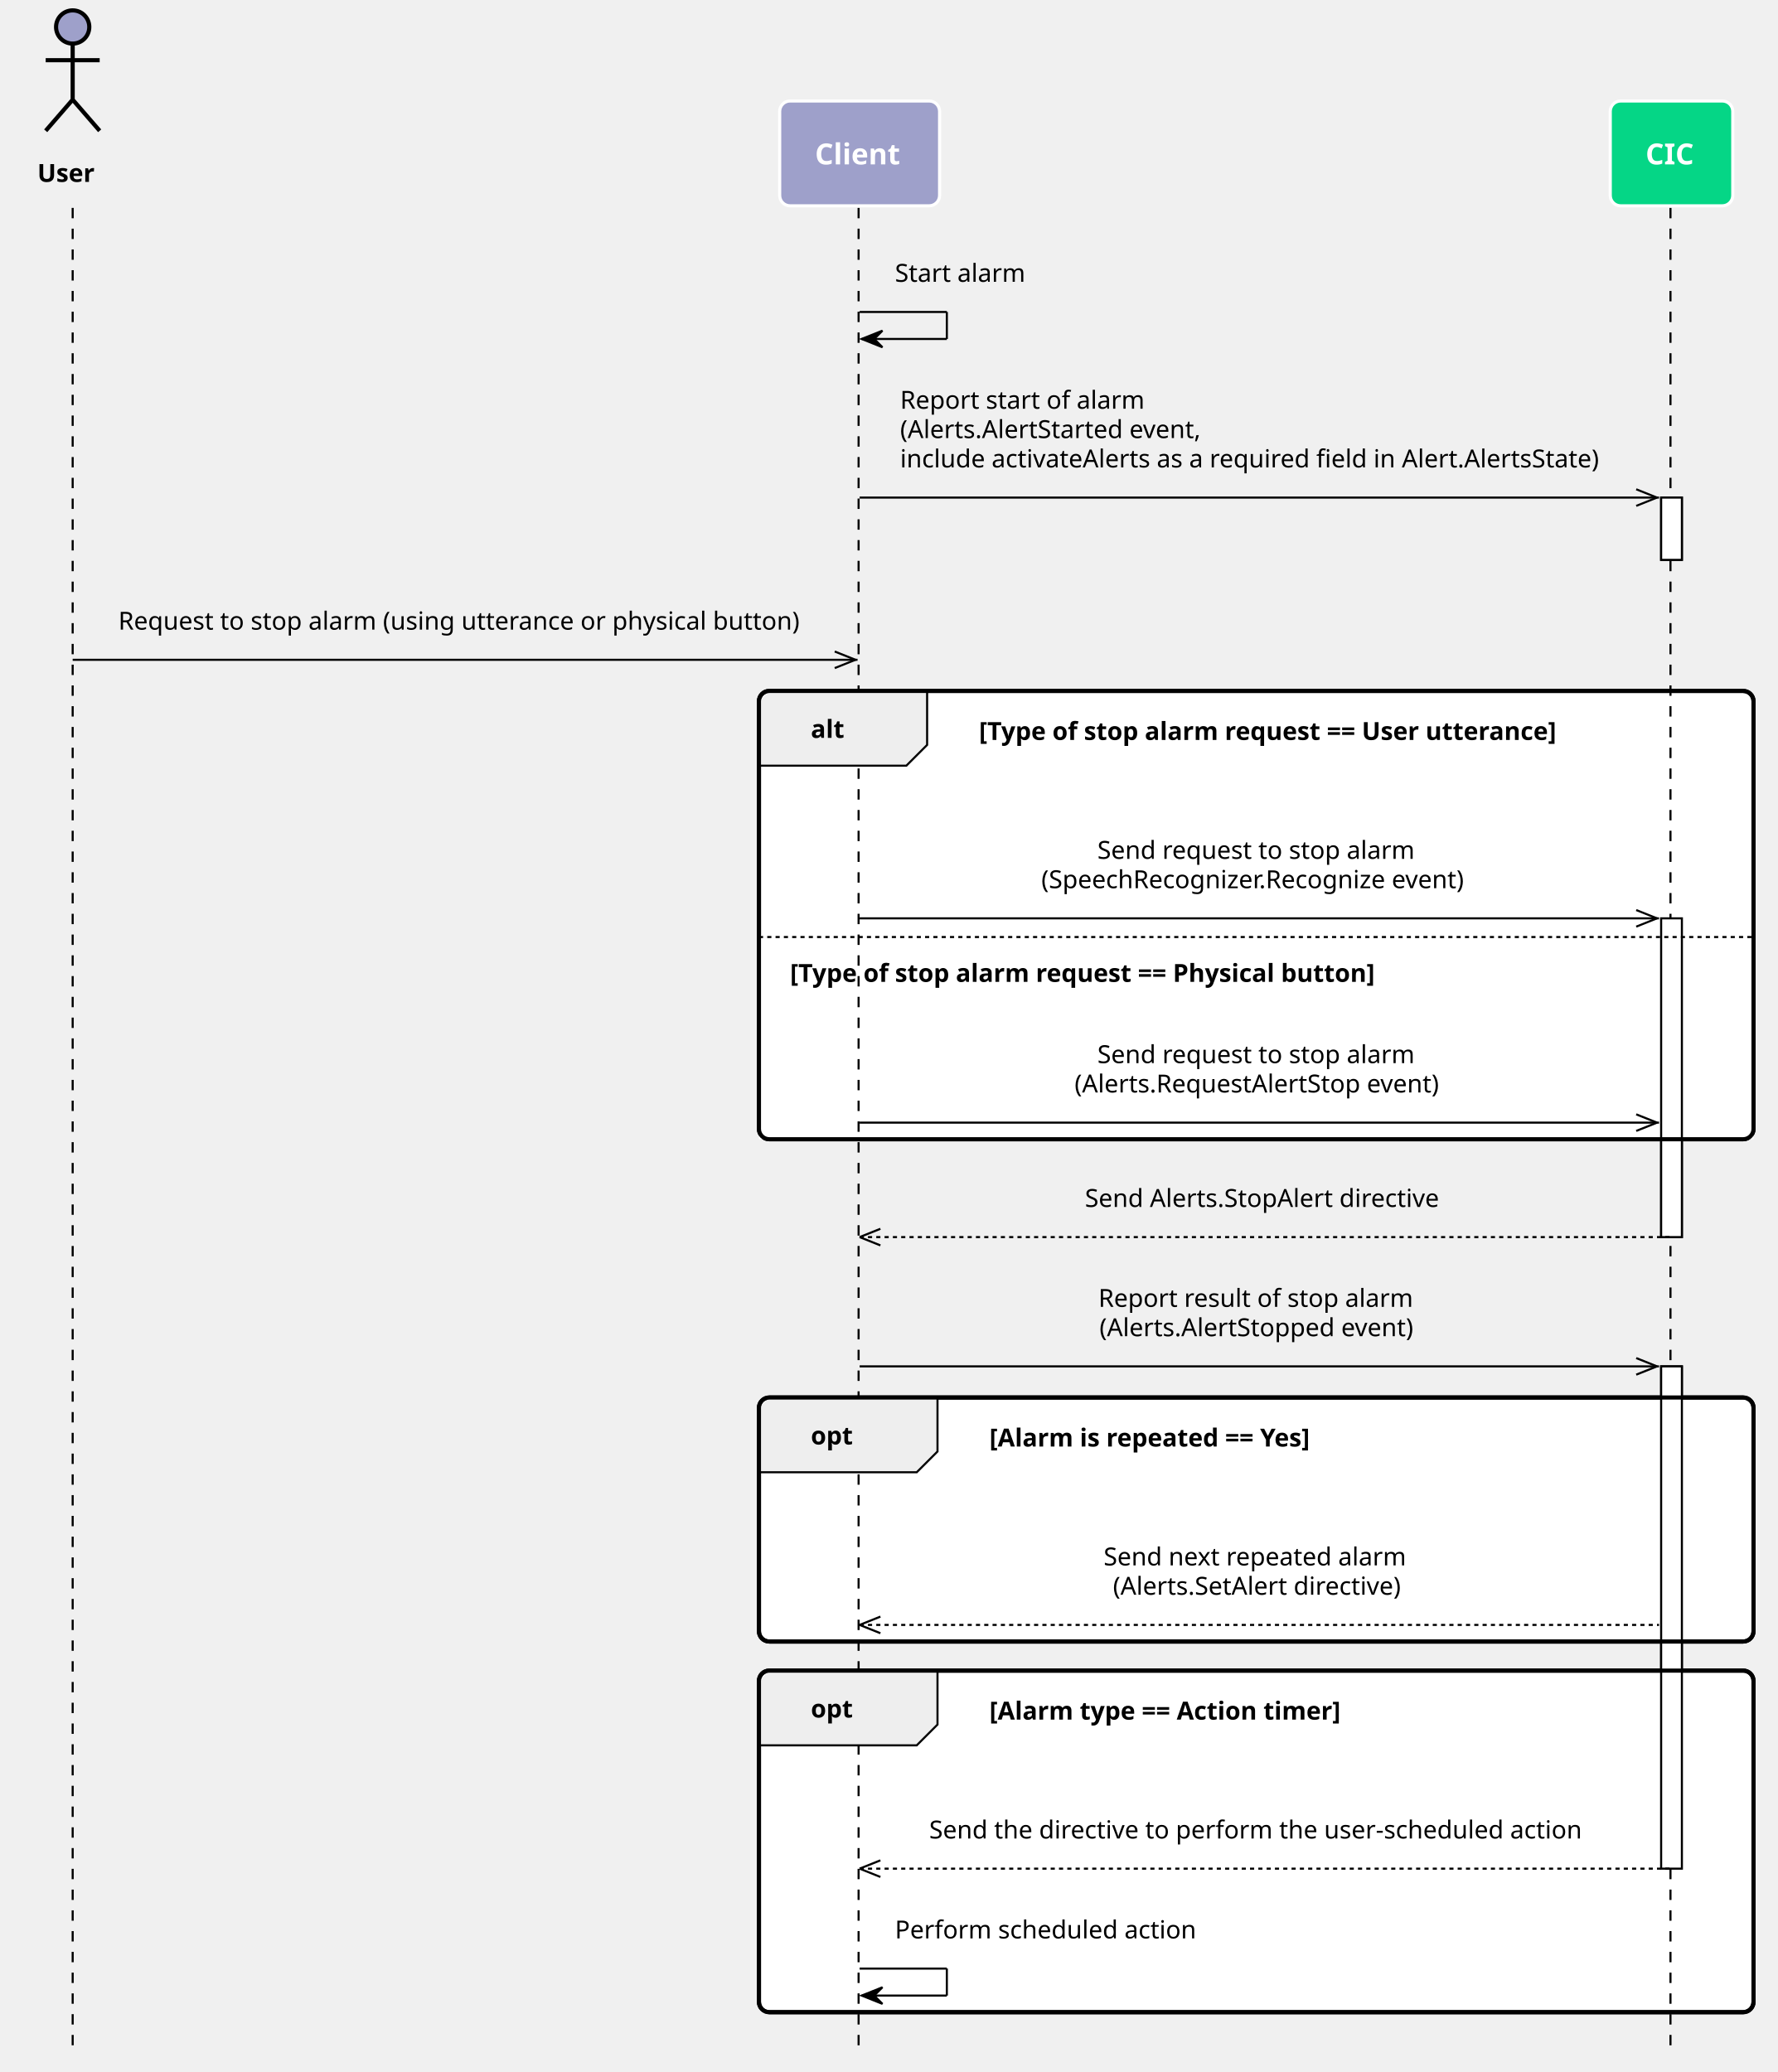
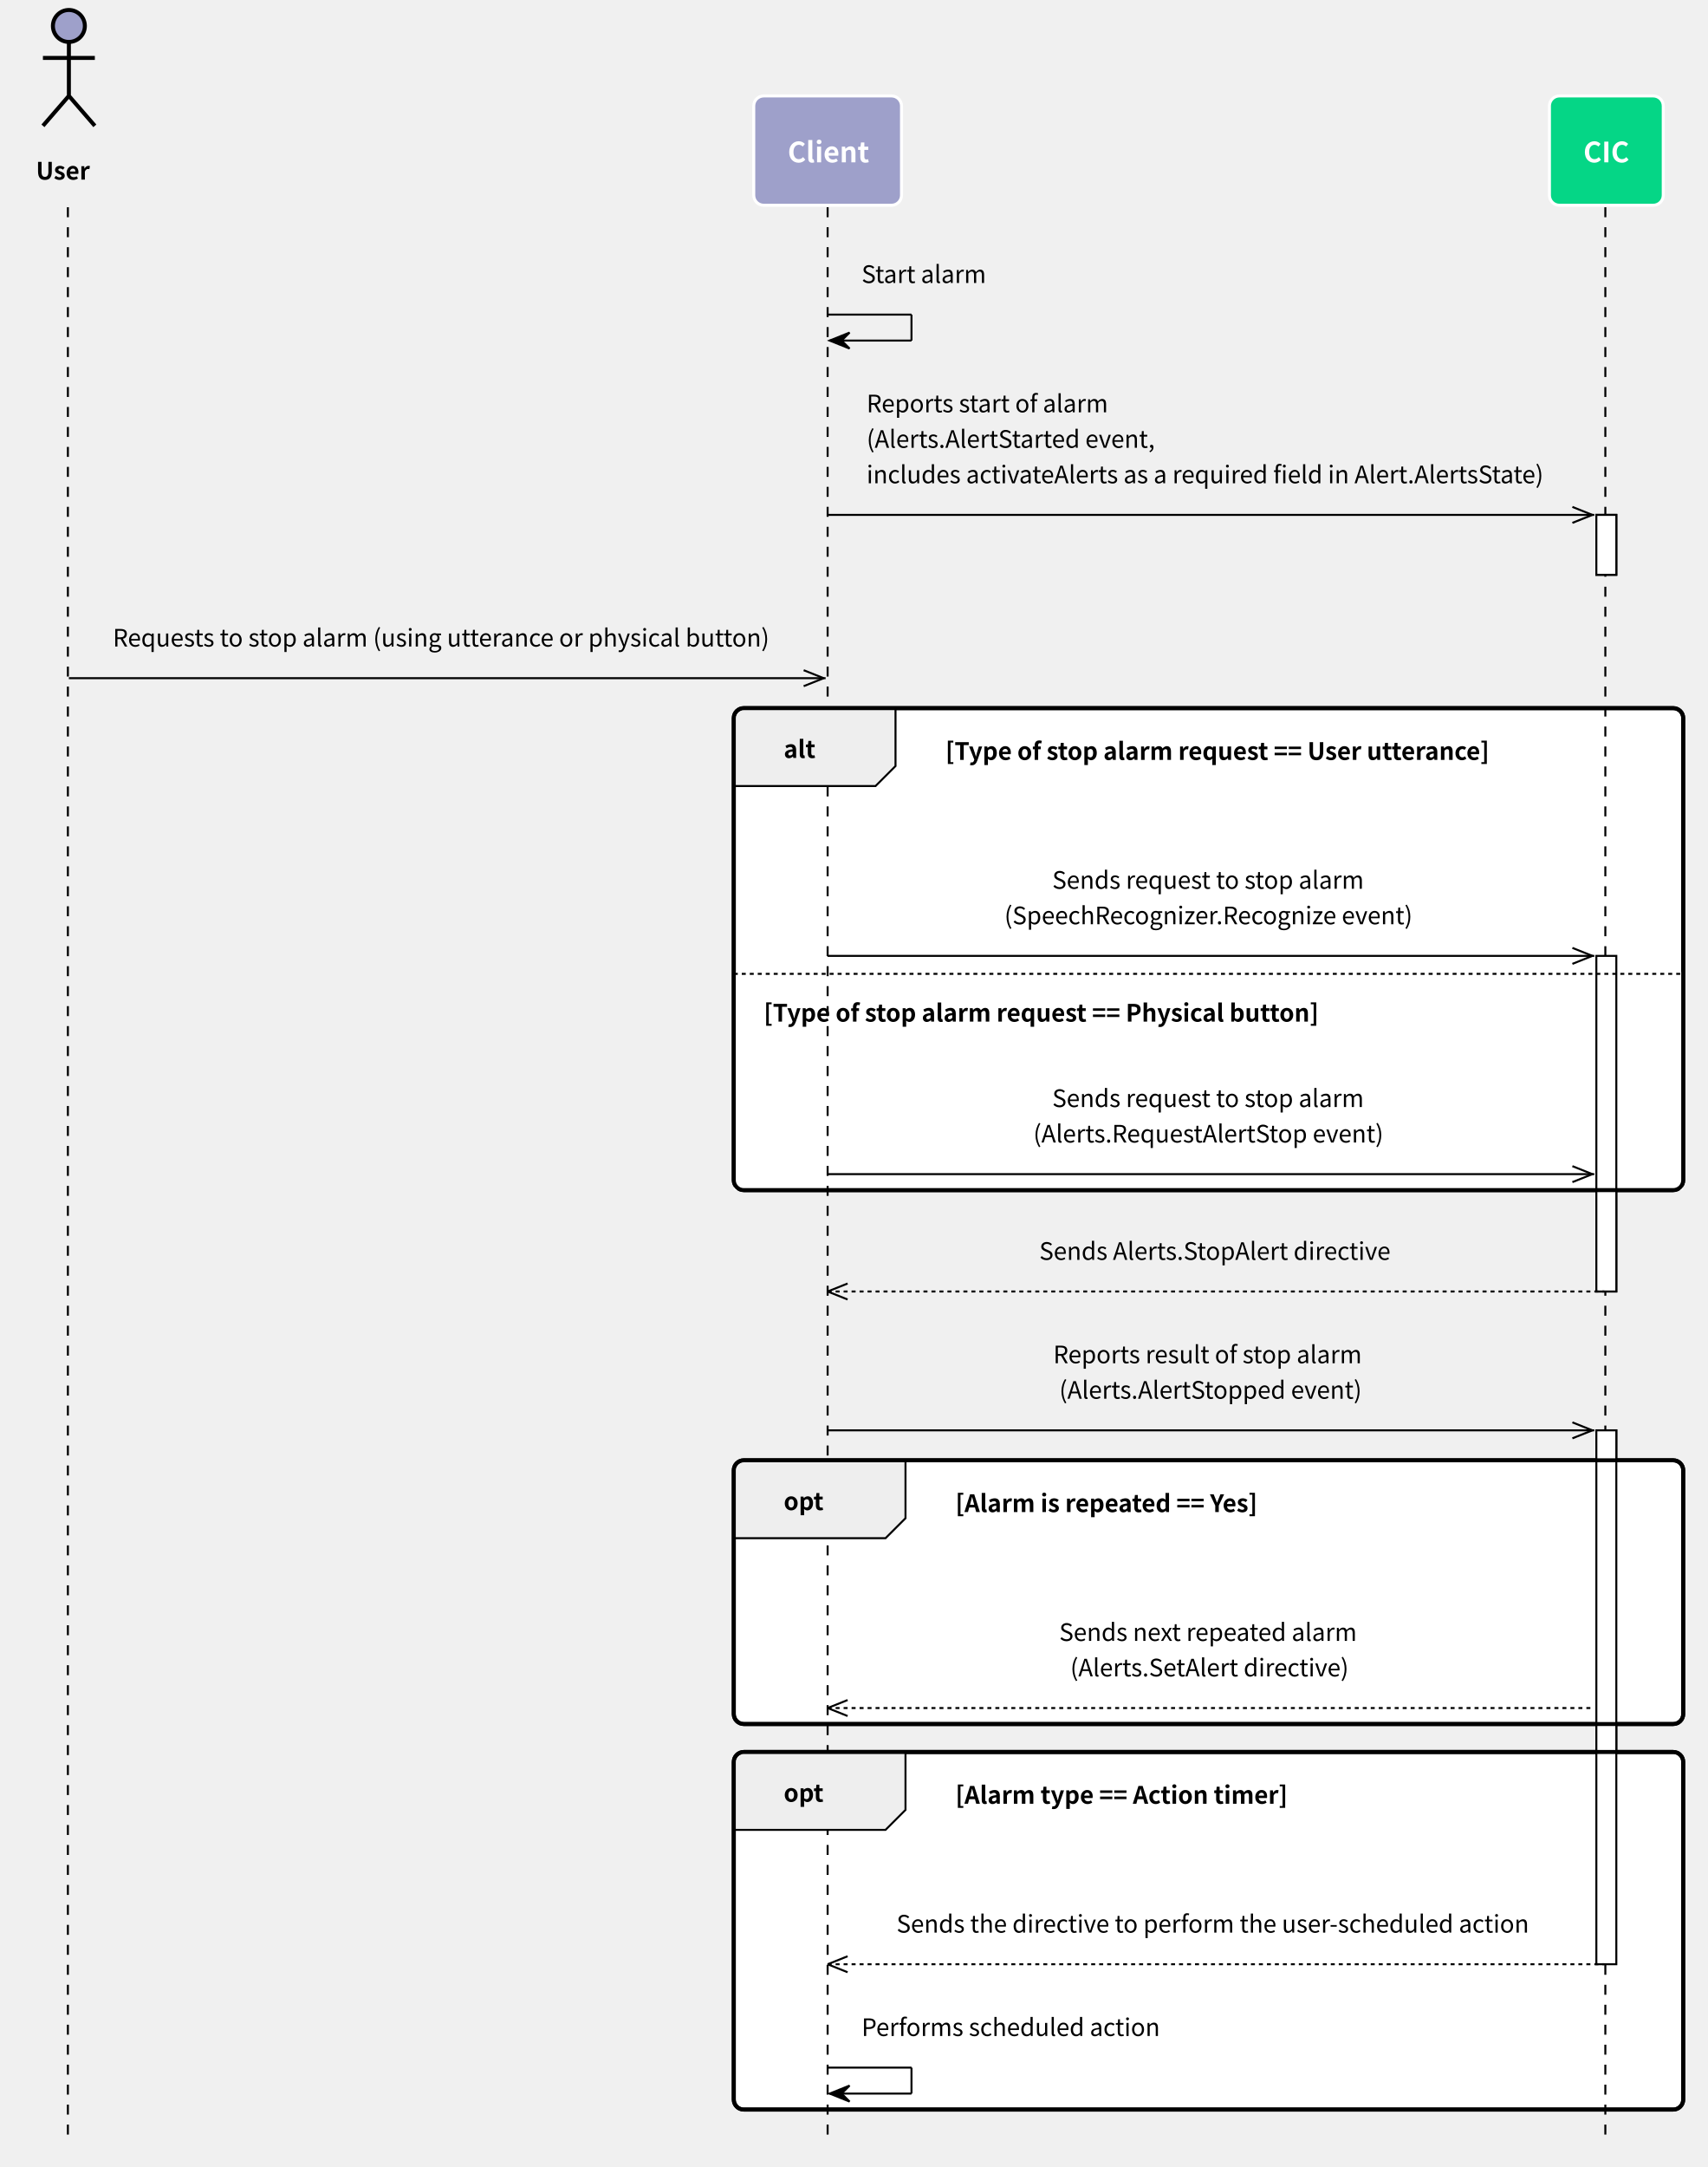
- <svg xmlns="http://www.w3.org/2000/svg" contentScriptType="application/ecmascript" contentStyleType="text/css" height="998px" preserveAspectRatio="none" style="width:856px;height:998px;" version="1.1" viewBox="0 0 856 998" width="856px" zoomAndPan="magnify">
+ <svg xmlns="http://www.w3.org/2000/svg" contentScriptType="application/ecmascript" contentStyleType="text/css" height="1085px" preserveAspectRatio="none" style="width:855px;height:1085px;" version="1.1" viewBox="0 0 855 1085" width="855px" zoomAndPan="magnify">
  <defs />
  <g>
-     <rect fill="#FFFFFF" height="30" style="stroke: #000000; stroke-width: 1.0;" width="10" x="800" y="239.664" />
-     <rect fill="#FFFFFF" height="153.531" style="stroke: #000000; stroke-width: 1.0;" width="10" x="800" y="442.328" />
-     <rect fill="#FFFFFF" height="241.93" style="stroke: #000000; stroke-width: 1.0;" width="10" x="800" y="658.125" />
-     <rect fill="#FFFFFF" height="215.93" rx="5" ry="5" style="stroke: #000000; stroke-width: 2.0;" width="479" x="365.5" y="332.797" />
-     <rect fill="#FFFFFF" height="98.398" style="stroke: none; stroke-width: 1.0;" width="479" x="365.5" y="450.328" />
-     <rect fill="#FFFFFF" height="117.531" rx="5" ry="5" style="stroke: #000000; stroke-width: 2.0;" width="479" x="365.5" y="673.125" />
-     <rect fill="#FFFFFF" height="164.531" rx="5" ry="5" style="stroke: #000000; stroke-width: 2.0;" width="479" x="365.5" y="804.656" />
-     <line style="stroke: #000000; stroke-width: 1.0; stroke-dasharray: 5.0,5.0;" x1="35" x2="35" y1="100.133" y2="986.188" />
-     <line style="stroke: #000000; stroke-width: 1.0; stroke-dasharray: 5.0,5.0;" x1="413.5" x2="413.5" y1="100.133" y2="986.188" />
-     <line style="stroke: #000000; stroke-width: 1.0; stroke-dasharray: 5.0,5.0;" x1="804.5" x2="804.5" y1="100.133" y2="986.188" />
-     <text fill="#000000" font-family="sans-serif" font-size="12" font-weight="bold" lengthAdjust="spacingAndGlyphs" textLength="28" x="18" y="87.602">User</text>
-     <ellipse cx="35" cy="13" fill="#9EA0CA" rx="8" ry="8" style="stroke: #000000; stroke-width: 2.0;" />
-     <path d="M35,21 L35,48 M22,29 L48,29 M35,48 L22,63 M35,48 L48,63 " fill="none" style="stroke: #000000; stroke-width: 2.0;" />
-     <rect fill="#9EA0CA" height="50.488" rx="5" ry="5" style="stroke: #FFFFFF; stroke-width: 1.5;" width="77" x="375.5" y="48.645" />
-     <text fill="#FFFFFF" font-family="sans-serif" font-size="14" font-weight="bold" lengthAdjust="spacingAndGlyphs" textLength="43" x="392.5" y="79.18">Client</text>
-     <rect fill="#05D686" height="50.488" rx="5" ry="5" style="stroke: #FFFFFF; stroke-width: 1.5;" width="59" x="775.5" y="48.645" />
-     <text fill="#FFFFFF" font-family="sans-serif" font-size="14" font-weight="bold" lengthAdjust="spacingAndGlyphs" textLength="25" x="792.5" y="79.18">CIC</text>
-     <rect fill="#FFFFFF" height="30" style="stroke: #000000; stroke-width: 1.0;" width="10" x="800" y="239.664" />
-     <rect fill="#FFFFFF" height="153.531" style="stroke: #000000; stroke-width: 1.0;" width="10" x="800" y="442.328" />
-     <rect fill="#FFFFFF" height="241.93" style="stroke: #000000; stroke-width: 1.0;" width="10" x="800" y="658.125" />
-     <line style="stroke: #000000; stroke-width: 1.0;" x1="414" x2="456" y1="150.266" y2="150.266" />
-     <line style="stroke: #000000; stroke-width: 1.0;" x1="456" x2="456" y1="150.266" y2="163.266" />
-     <line style="stroke: #000000; stroke-width: 1.0;" x1="415" x2="456" y1="163.266" y2="163.266" />
-     <polygon fill="#000000" points="425,159.266,415,163.266,425,167.266,421,163.266" style="stroke: #000000; stroke-width: 1.0;" />
-     <text fill="#000000" font-family="sans-serif" font-size="12" lengthAdjust="spacingAndGlyphs" textLength="63" x="431" y="135.734">Start alarm</text>
-     <line style="stroke: #000000; stroke-width: 1.0;" x1="798" x2="788" y1="239.664" y2="235.664" />
-     <line style="stroke: #000000; stroke-width: 1.0;" x1="798" x2="788" y1="239.664" y2="243.664" />
-     <line style="stroke: #000000; stroke-width: 1.0;" x1="414" x2="799" y1="239.664" y2="239.664" />
-     <text fill="#000000" font-family="sans-serif" font-size="12" lengthAdjust="spacingAndGlyphs" textLength="121" x="433.5" y="196.867">Report start of alarm</text>
-     <text fill="#000000" font-family="sans-serif" font-size="12" lengthAdjust="spacingAndGlyphs" textLength="148" x="433.5" y="211">(Alerts.AlertStarted event,</text>
-     <text fill="#000000" font-family="sans-serif" font-size="12" lengthAdjust="spacingAndGlyphs" textLength="347" x="433.5" y="225.133">include activateAlerts as a required field in Alert.AlertsState)</text>
-     <line style="stroke: #000000; stroke-width: 1.0;" x1="412" x2="402" y1="317.797" y2="313.797" />
-     <line style="stroke: #000000; stroke-width: 1.0;" x1="412" x2="402" y1="317.797" y2="321.797" />
-     <line style="stroke: #000000; stroke-width: 1.0;" x1="35" x2="413" y1="317.797" y2="317.797" />
-     <text fill="#000000" font-family="sans-serif" font-size="12" lengthAdjust="spacingAndGlyphs" textLength="335" x="57" y="303.266">Request to stop alarm (using utterance or physical button)</text>
-     <path d="M370.5,332.797 L446.5,332.797 L446.5,358.797 L436.5,368.797 L365.5,368.797 L365.5,337.797 " fill="#EEEEEE" style="stroke: #000000; stroke-width: 1.0;" />
-     <rect fill="none" height="215.93" rx="5" ry="5" style="stroke: #000000; stroke-width: 2.0;" width="479" x="365.5" y="332.797" />
-     <text fill="#000000" font-family="sans-serif" font-size="12" font-weight="bold" lengthAdjust="spacingAndGlyphs" textLength="16" x="390.5" y="355.398">alt</text>
-     <text fill="#000000" font-family="sans-serif" font-size="12" font-weight="bold" lengthAdjust="spacingAndGlyphs" textLength="295" x="471.5" y="356.398">[Type of stop alarm request == User utterance]</text>
-     <line style="stroke: #000000; stroke-width: 1.0;" x1="798" x2="788" y1="442.328" y2="438.328" />
-     <line style="stroke: #000000; stroke-width: 1.0;" x1="798" x2="788" y1="442.328" y2="446.328" />
-     <line style="stroke: #000000; stroke-width: 1.0;" x1="414" x2="799" y1="442.328" y2="442.328" />
-     <text fill="#000000" font-family="sans-serif" font-size="12" lengthAdjust="spacingAndGlyphs" textLength="157" x="528.5" y="413.664">Send request to stop alarm</text>
-     <text fill="#000000" font-family="sans-serif" font-size="12" lengthAdjust="spacingAndGlyphs" textLength="211" x="501.5" y="427.797">(SpeechRecognizer.Recognize event)</text>
-     <line style="stroke: #000000; stroke-width: 1.0; stroke-dasharray: 2.0,2.0;" x1="365.5" x2="844.5" y1="451.328" y2="451.328" />
-     <text fill="#000000" font-family="sans-serif" font-size="12" font-weight="bold" lengthAdjust="spacingAndGlyphs" textLength="301" x="380.5" y="472.93">[Type of stop alarm request == Physical button]</text>
-     <line style="stroke: #000000; stroke-width: 1.0;" x1="798" x2="788" y1="540.727" y2="536.727" />
-     <line style="stroke: #000000; stroke-width: 1.0;" x1="798" x2="788" y1="540.727" y2="544.727" />
-     <line style="stroke: #000000; stroke-width: 1.0;" x1="414" x2="799" y1="540.727" y2="540.727" />
-     <text fill="#000000" font-family="sans-serif" font-size="12" lengthAdjust="spacingAndGlyphs" textLength="157" x="528.5" y="512.062">Send request to stop alarm</text>
-     <text fill="#000000" font-family="sans-serif" font-size="12" lengthAdjust="spacingAndGlyphs" textLength="179" x="517.5" y="526.195">(Alerts.RequestAlertStop event)</text>
-     <line style="stroke: #000000; stroke-width: 1.0;" x1="414" x2="424" y1="595.859" y2="591.859" />
-     <line style="stroke: #000000; stroke-width: 1.0;" x1="414" x2="424" y1="595.859" y2="599.859" />
-     <line style="stroke: #000000; stroke-width: 1.0; stroke-dasharray: 2.0,2.0;" x1="414" x2="804" y1="595.859" y2="595.859" />
-     <text fill="#000000" font-family="sans-serif" font-size="12" lengthAdjust="spacingAndGlyphs" textLength="174" x="522.5" y="581.328">Send Alerts.StopAlert directive</text>
-     <line style="stroke: #000000; stroke-width: 1.0;" x1="798" x2="788" y1="658.125" y2="654.125" />
-     <line style="stroke: #000000; stroke-width: 1.0;" x1="798" x2="788" y1="658.125" y2="662.125" />
-     <line style="stroke: #000000; stroke-width: 1.0;" x1="414" x2="799" y1="658.125" y2="658.125" />
-     <text fill="#000000" font-family="sans-serif" font-size="12" lengthAdjust="spacingAndGlyphs" textLength="156" x="529" y="629.461">Report result of stop alarm</text>
-     <text fill="#000000" font-family="sans-serif" font-size="12" lengthAdjust="spacingAndGlyphs" textLength="155" x="529.5" y="643.594">(Alerts.AlertStopped event)</text>
-     <path d="M370.5,673.125 L451.5,673.125 L451.5,699.125 L441.5,709.125 L365.5,709.125 L365.5,678.125 " fill="#EEEEEE" style="stroke: #000000; stroke-width: 1.0;" />
-     <rect fill="none" height="117.531" rx="5" ry="5" style="stroke: #000000; stroke-width: 2.0;" width="479" x="365.5" y="673.125" />
-     <text fill="#000000" font-family="sans-serif" font-size="12" font-weight="bold" lengthAdjust="spacingAndGlyphs" textLength="21" x="390.5" y="695.727">opt</text>
-     <text fill="#000000" font-family="sans-serif" font-size="12" font-weight="bold" lengthAdjust="spacingAndGlyphs" textLength="168" x="476.5" y="696.727">[Alarm is repeated == Yes]</text>
-     <line style="stroke: #000000; stroke-width: 1.0;" x1="414" x2="424" y1="782.656" y2="778.656" />
-     <line style="stroke: #000000; stroke-width: 1.0;" x1="414" x2="424" y1="782.656" y2="786.656" />
-     <line style="stroke: #000000; stroke-width: 1.0; stroke-dasharray: 2.0,2.0;" x1="414" x2="799" y1="782.656" y2="782.656" />
-     <text fill="#000000" font-family="sans-serif" font-size="12" lengthAdjust="spacingAndGlyphs" textLength="151" x="531.5" y="753.992">Send next repeated alarm</text>
-     <text fill="#000000" font-family="sans-serif" font-size="12" lengthAdjust="spacingAndGlyphs" textLength="142" x="536" y="768.125">(Alerts.SetAlert directive)</text>
-     <path d="M370.5,804.656 L451.5,804.656 L451.5,830.656 L441.5,840.656 L365.5,840.656 L365.5,809.656 " fill="#EEEEEE" style="stroke: #000000; stroke-width: 1.0;" />
-     <rect fill="none" height="164.531" rx="5" ry="5" style="stroke: #000000; stroke-width: 2.0;" width="479" x="365.5" y="804.656" />
-     <text fill="#000000" font-family="sans-serif" font-size="12" font-weight="bold" lengthAdjust="spacingAndGlyphs" textLength="21" x="390.5" y="827.258">opt</text>
-     <text fill="#000000" font-family="sans-serif" font-size="12" font-weight="bold" lengthAdjust="spacingAndGlyphs" textLength="181" x="476.5" y="828.258">[Alarm type == Action timer]</text>
-     <line style="stroke: #000000; stroke-width: 1.0;" x1="414" x2="424" y1="900.055" y2="896.055" />
-     <line style="stroke: #000000; stroke-width: 1.0;" x1="414" x2="424" y1="900.055" y2="904.055" />
-     <line style="stroke: #000000; stroke-width: 1.0; stroke-dasharray: 2.0,2.0;" x1="414" x2="804" y1="900.055" y2="900.055" />
-     <text fill="#000000" font-family="sans-serif" font-size="12" lengthAdjust="spacingAndGlyphs" textLength="324" x="447.5" y="885.523">Send the directive to perform the user-scheduled action</text>
-     <line style="stroke: #000000; stroke-width: 1.0;" x1="414" x2="456" y1="948.188" y2="948.188" />
-     <line style="stroke: #000000; stroke-width: 1.0;" x1="456" x2="456" y1="948.188" y2="961.188" />
-     <line style="stroke: #000000; stroke-width: 1.0;" x1="415" x2="456" y1="961.188" y2="961.188" />
-     <polygon fill="#000000" points="425,957.188,415,961.188,425,965.188,421,961.188" style="stroke: #000000; stroke-width: 1.0;" />
-     <text fill="#000000" font-family="sans-serif" font-size="12" lengthAdjust="spacingAndGlyphs" textLength="147" x="431" y="933.656">Perform scheduled action</text>
+     <rect fill="#FFFFFF" height="30" style="stroke: #000000; stroke-width: 1.0;" width="10" x="799.5" y="257.8" />
+     <rect fill="#FFFFFF" height="168.04" style="stroke: #000000; stroke-width: 1.0;" width="10" x="799.5" y="478.6" />
+     <rect fill="#FFFFFF" height="267.32" style="stroke: #000000; stroke-width: 1.0;" width="10" x="799.5" y="716.16" />
+     <rect fill="#FFFFFF" height="241.32" rx="5" ry="5" style="stroke: #000000; stroke-width: 2.0;" width="475.5" x="367.5" y="354.56" />
+     <rect fill="#FFFFFF" height="109.28" style="stroke: none; stroke-width: 1.0;" width="475.5" x="367.5" y="486.6" />
+     <rect fill="#FFFFFF" height="132.04" rx="5" ry="5" style="stroke: #000000; stroke-width: 2.0;" width="475.5" x="367.5" y="731.16" />
+     <rect fill="#FFFFFF" height="179.04" rx="5" ry="5" style="stroke: #000000; stroke-width: 2.0;" width="475.5" x="367.5" y="877.2" />
+     <line style="stroke: #000000; stroke-width: 1.0; stroke-dasharray: 5.0,5.0;" x1="34" x2="34" y1="103.76" y2="1073.24" />
+     <line style="stroke: #000000; stroke-width: 1.0; stroke-dasharray: 5.0,5.0;" x1="414.5" x2="414.5" y1="103.76" y2="1073.24" />
+     <line style="stroke: #000000; stroke-width: 1.0; stroke-dasharray: 5.0,5.0;" x1="804" x2="804" y1="103.76" y2="1073.24" />
+     <text fill="#000000" font-family="Noto Sans CJK KR" font-size="12" font-weight="bold" lengthAdjust="spacingAndGlyphs" textLength="27" x="18" y="89.92">User</text>
+     <ellipse cx="34.5" cy="13" fill="#9EA0CA" rx="8" ry="8" style="stroke: #000000; stroke-width: 2.0;" />
+     <path d="M34.5,21 L34.5,48 M21.5,29 L47.5,29 M34.5,48 L21.5,63 M34.5,48 L47.5,63 " fill="none" style="stroke: #000000; stroke-width: 2.0;" />
+     <rect fill="#9EA0CA" height="54.72" rx="5" ry="5" style="stroke: #FFFFFF; stroke-width: 1.5;" width="74" x="377.5" y="48.04" />
+     <text fill="#FFFFFF" font-family="Noto Sans CJK KR" font-size="14" font-weight="bold" lengthAdjust="spacingAndGlyphs" textLength="40" x="394.5" y="81.28">Client</text>
+     <rect fill="#05D686" height="54.72" rx="5" ry="5" style="stroke: #FFFFFF; stroke-width: 1.5;" width="57" x="776" y="48.04" />
+     <text fill="#FFFFFF" font-family="Noto Sans CJK KR" font-size="14" font-weight="bold" lengthAdjust="spacingAndGlyphs" textLength="23" x="793" y="81.28">CIC</text>
+     <rect fill="#FFFFFF" height="30" style="stroke: #000000; stroke-width: 1.0;" width="10" x="799.5" y="257.8" />
+     <rect fill="#FFFFFF" height="168.04" style="stroke: #000000; stroke-width: 1.0;" width="10" x="799.5" y="478.6" />
+     <rect fill="#FFFFFF" height="267.32" style="stroke: #000000; stroke-width: 1.0;" width="10" x="799.5" y="716.16" />
+     <line style="stroke: #000000; stroke-width: 1.0;" x1="414.5" x2="456.5" y1="157.52" y2="157.52" />
+     <line style="stroke: #000000; stroke-width: 1.0;" x1="456.5" x2="456.5" y1="157.52" y2="170.52" />
+     <line style="stroke: #000000; stroke-width: 1.0;" x1="415.5" x2="456.5" y1="170.52" y2="170.52" />
+     <polygon fill="#000000" points="425.5,166.52,415.5,170.52,425.5,174.52,421.5,170.52" style="stroke: #000000; stroke-width: 1.0;" />
+     <text fill="#000000" font-family="Noto Sans CJK KR" font-size="12" lengthAdjust="spacingAndGlyphs" textLength="65" x="431.5" y="141.68">Start alarm</text>
+     <line style="stroke: #000000; stroke-width: 1.0;" x1="797.5" x2="787.5" y1="257.8" y2="253.8" />
+     <line style="stroke: #000000; stroke-width: 1.0;" x1="797.5" x2="787.5" y1="257.8" y2="261.8" />
+     <line style="stroke: #000000; stroke-width: 1.0;" x1="414.5" x2="798.5" y1="257.8" y2="257.8" />
+     <text fill="#000000" font-family="Noto Sans CJK KR" font-size="12" lengthAdjust="spacingAndGlyphs" textLength="126" x="434" y="206.44">Reports start of alarm</text>
+     <text fill="#000000" font-family="Noto Sans CJK KR" font-size="12" lengthAdjust="spacingAndGlyphs" textLength="148" x="434" y="224.2">(Alerts.AlertStarted event,</text>
+     <text fill="#000000" font-family="Noto Sans CJK KR" font-size="12" lengthAdjust="spacingAndGlyphs" textLength="346" x="434" y="241.96">includes activateAlerts as a required field in Alert.AlertsState)</text>
+     <line style="stroke: #000000; stroke-width: 1.0;" x1="412.5" x2="402.5" y1="339.56" y2="335.56" />
+     <line style="stroke: #000000; stroke-width: 1.0;" x1="412.5" x2="402.5" y1="339.56" y2="343.56" />
+     <line style="stroke: #000000; stroke-width: 1.0;" x1="34.5" x2="413.5" y1="339.56" y2="339.56" />
+     <text fill="#000000" font-family="Noto Sans CJK KR" font-size="12" lengthAdjust="spacingAndGlyphs" textLength="336" x="56.5" y="323.72">Requests to stop alarm (using utterance or physical button)</text>
+     <path d="M372.5,354.56 L448.5,354.56 L448.5,383.56 L438.5,393.56 L367.5,393.56 L367.5,359.56 " fill="#EEEEEE" style="stroke: #000000; stroke-width: 1.0;" />
+     <rect fill="none" height="241.32" rx="5" ry="5" style="stroke: #000000; stroke-width: 2.0;" width="475.5" x="367.5" y="354.56" />
+     <text fill="#000000" font-family="Noto Sans CJK KR" font-size="12" font-weight="bold" lengthAdjust="spacingAndGlyphs" textLength="16" x="392.5" y="379.48">alt</text>
+     <text fill="#000000" font-family="Noto Sans CJK KR" font-size="12" font-weight="bold" lengthAdjust="spacingAndGlyphs" textLength="280" x="473.5" y="380.48">[Type of stop alarm request == User utterance]</text>
+     <line style="stroke: #000000; stroke-width: 1.0;" x1="797.5" x2="787.5" y1="478.6" y2="474.6" />
+     <line style="stroke: #000000; stroke-width: 1.0;" x1="797.5" x2="787.5" y1="478.6" y2="482.6" />
+     <line style="stroke: #000000; stroke-width: 1.0;" x1="414.5" x2="798.5" y1="478.6" y2="478.6" />
+     <text fill="#000000" font-family="Noto Sans CJK KR" font-size="12" lengthAdjust="spacingAndGlyphs" textLength="160" x="527" y="445">Sends request to stop alarm</text>
+     <text fill="#000000" font-family="Noto Sans CJK KR" font-size="12" lengthAdjust="spacingAndGlyphs" textLength="208" x="503" y="462.76">(SpeechRecognizer.Recognize event)</text>
+     <line style="stroke: #000000; stroke-width: 1.0; stroke-dasharray: 2.0,2.0;" x1="367.5" x2="843" y1="487.6" y2="487.6" />
+     <text fill="#000000" font-family="Noto Sans CJK KR" font-size="12" font-weight="bold" lengthAdjust="spacingAndGlyphs" textLength="287" x="382.5" y="511.52">[Type of stop alarm request == Physical button]</text>
+     <line style="stroke: #000000; stroke-width: 1.0;" x1="797.5" x2="787.5" y1="587.88" y2="583.88" />
+     <line style="stroke: #000000; stroke-width: 1.0;" x1="797.5" x2="787.5" y1="587.88" y2="591.88" />
+     <line style="stroke: #000000; stroke-width: 1.0;" x1="414.5" x2="798.5" y1="587.88" y2="587.88" />
+     <text fill="#000000" font-family="Noto Sans CJK KR" font-size="12" lengthAdjust="spacingAndGlyphs" textLength="160" x="527" y="554.28">Sends request to stop alarm</text>
+     <text fill="#000000" font-family="Noto Sans CJK KR" font-size="12" lengthAdjust="spacingAndGlyphs" textLength="179" x="517.5" y="572.04">(Alerts.RequestAlertStop event)</text>
+     <line style="stroke: #000000; stroke-width: 1.0;" x1="414.5" x2="424.5" y1="646.64" y2="642.64" />
+     <line style="stroke: #000000; stroke-width: 1.0;" x1="414.5" x2="424.5" y1="646.64" y2="650.64" />
+     <line style="stroke: #000000; stroke-width: 1.0; stroke-dasharray: 2.0,2.0;" x1="414.5" x2="803.5" y1="646.64" y2="646.64" />
+     <text fill="#000000" font-family="Noto Sans CJK KR" font-size="12" lengthAdjust="spacingAndGlyphs" textLength="178" x="520.5" y="630.8">Sends Alerts.StopAlert directive</text>
+     <line style="stroke: #000000; stroke-width: 1.0;" x1="797.5" x2="787.5" y1="716.16" y2="712.16" />
+     <line style="stroke: #000000; stroke-width: 1.0;" x1="797.5" x2="787.5" y1="716.16" y2="720.16" />
+     <line style="stroke: #000000; stroke-width: 1.0;" x1="414.5" x2="798.5" y1="716.16" y2="716.16" />
+     <text fill="#000000" font-family="Noto Sans CJK KR" font-size="12" lengthAdjust="spacingAndGlyphs" textLength="159" x="527.5" y="682.56">Reports result of stop alarm</text>
+     <text fill="#000000" font-family="Noto Sans CJK KR" font-size="12" lengthAdjust="spacingAndGlyphs" textLength="153" x="530.5" y="700.32">(Alerts.AlertStopped event)</text>
+     <path d="M372.5,731.16 L453.5,731.16 L453.5,760.16 L443.5,770.16 L367.5,770.16 L367.5,736.16 " fill="#EEEEEE" style="stroke: #000000; stroke-width: 1.0;" />
+     <rect fill="none" height="132.04" rx="5" ry="5" style="stroke: #000000; stroke-width: 2.0;" width="475.5" x="367.5" y="731.16" />
+     <text fill="#000000" font-family="Noto Sans CJK KR" font-size="12" font-weight="bold" lengthAdjust="spacingAndGlyphs" textLength="21" x="392.5" y="756.08">opt</text>
+     <text fill="#000000" font-family="Noto Sans CJK KR" font-size="12" font-weight="bold" lengthAdjust="spacingAndGlyphs" textLength="156" x="478.5" y="757.08">[Alarm is repeated == Yes]</text>
+     <line style="stroke: #000000; stroke-width: 1.0;" x1="414.5" x2="424.5" y1="855.2" y2="851.2" />
+     <line style="stroke: #000000; stroke-width: 1.0;" x1="414.5" x2="424.5" y1="855.2" y2="859.2" />
+     <line style="stroke: #000000; stroke-width: 1.0; stroke-dasharray: 2.0,2.0;" x1="414.5" x2="798.5" y1="855.2" y2="855.2" />
+     <text fill="#000000" font-family="Noto Sans CJK KR" font-size="12" lengthAdjust="spacingAndGlyphs" textLength="153" x="530.5" y="821.6">Sends next repeated alarm</text>
+     <text fill="#000000" font-family="Noto Sans CJK KR" font-size="12" lengthAdjust="spacingAndGlyphs" textLength="142" x="536" y="839.36">(Alerts.SetAlert directive)</text>
+     <path d="M372.5,877.2 L453.5,877.2 L453.5,906.2 L443.5,916.2 L367.5,916.2 L367.5,882.2 " fill="#EEEEEE" style="stroke: #000000; stroke-width: 1.0;" />
+     <rect fill="none" height="179.04" rx="5" ry="5" style="stroke: #000000; stroke-width: 2.0;" width="475.5" x="367.5" y="877.2" />
+     <text fill="#000000" font-family="Noto Sans CJK KR" font-size="12" font-weight="bold" lengthAdjust="spacingAndGlyphs" textLength="21" x="392.5" y="902.12">opt</text>
+     <text fill="#000000" font-family="Noto Sans CJK KR" font-size="12" font-weight="bold" lengthAdjust="spacingAndGlyphs" textLength="171" x="478.5" y="903.12">[Alarm type == Action timer]</text>
+     <line style="stroke: #000000; stroke-width: 1.0;" x1="414.5" x2="424.5" y1="983.48" y2="979.48" />
+     <line style="stroke: #000000; stroke-width: 1.0;" x1="414.5" x2="424.5" y1="983.48" y2="987.48" />
+     <line style="stroke: #000000; stroke-width: 1.0; stroke-dasharray: 2.0,2.0;" x1="414.5" x2="803.5" y1="983.48" y2="983.48" />
+     <text fill="#000000" font-family="Noto Sans CJK KR" font-size="12" lengthAdjust="spacingAndGlyphs" textLength="321" x="449" y="967.64">Sends the directive to perform the user-scheduled action</text>
+     <line style="stroke: #000000; stroke-width: 1.0;" x1="414.5" x2="456.5" y1="1035.24" y2="1035.24" />
+     <line style="stroke: #000000; stroke-width: 1.0;" x1="456.5" x2="456.5" y1="1035.24" y2="1048.24" />
+     <line style="stroke: #000000; stroke-width: 1.0;" x1="415.5" x2="456.5" y1="1048.24" y2="1048.24" />
+     <polygon fill="#000000" points="425.5,1044.24,415.5,1048.24,425.5,1052.24,421.5,1048.24" style="stroke: #000000; stroke-width: 1.0;" />
+     <text fill="#000000" font-family="Noto Sans CJK KR" font-size="12" lengthAdjust="spacingAndGlyphs" textLength="151" x="431.5" y="1019.4">Performs scheduled action</text>
  </g>
</svg>
